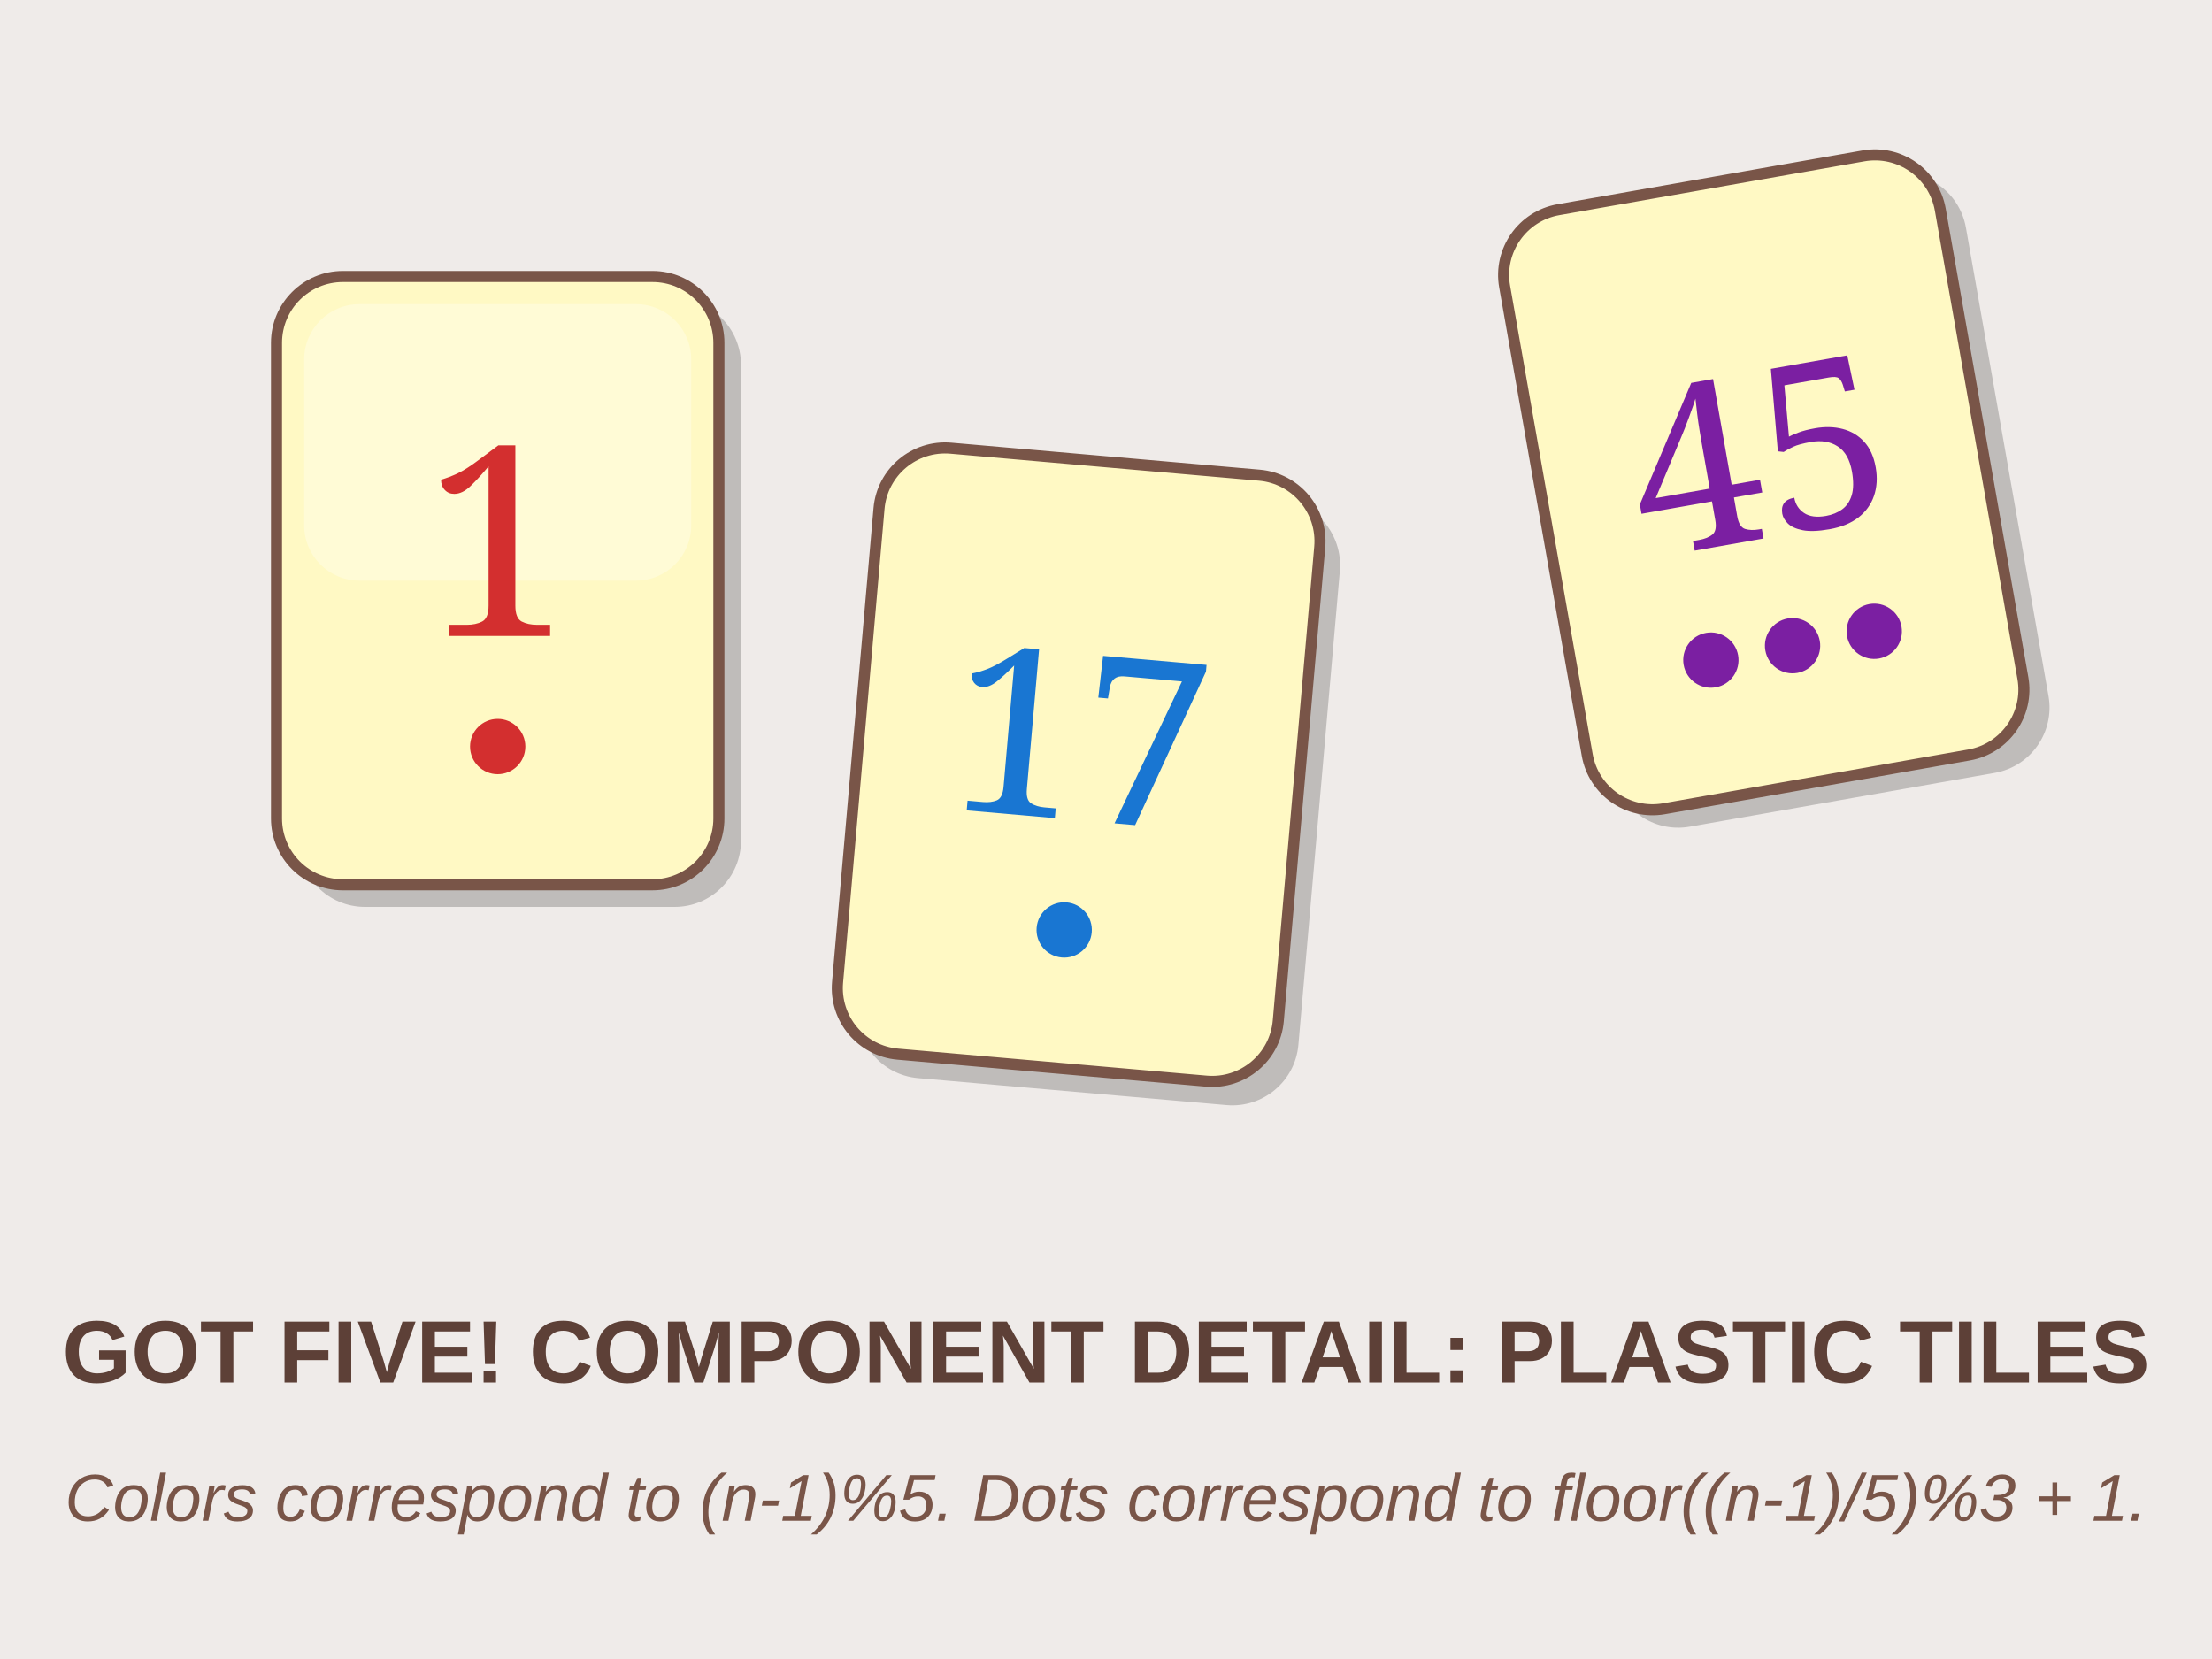
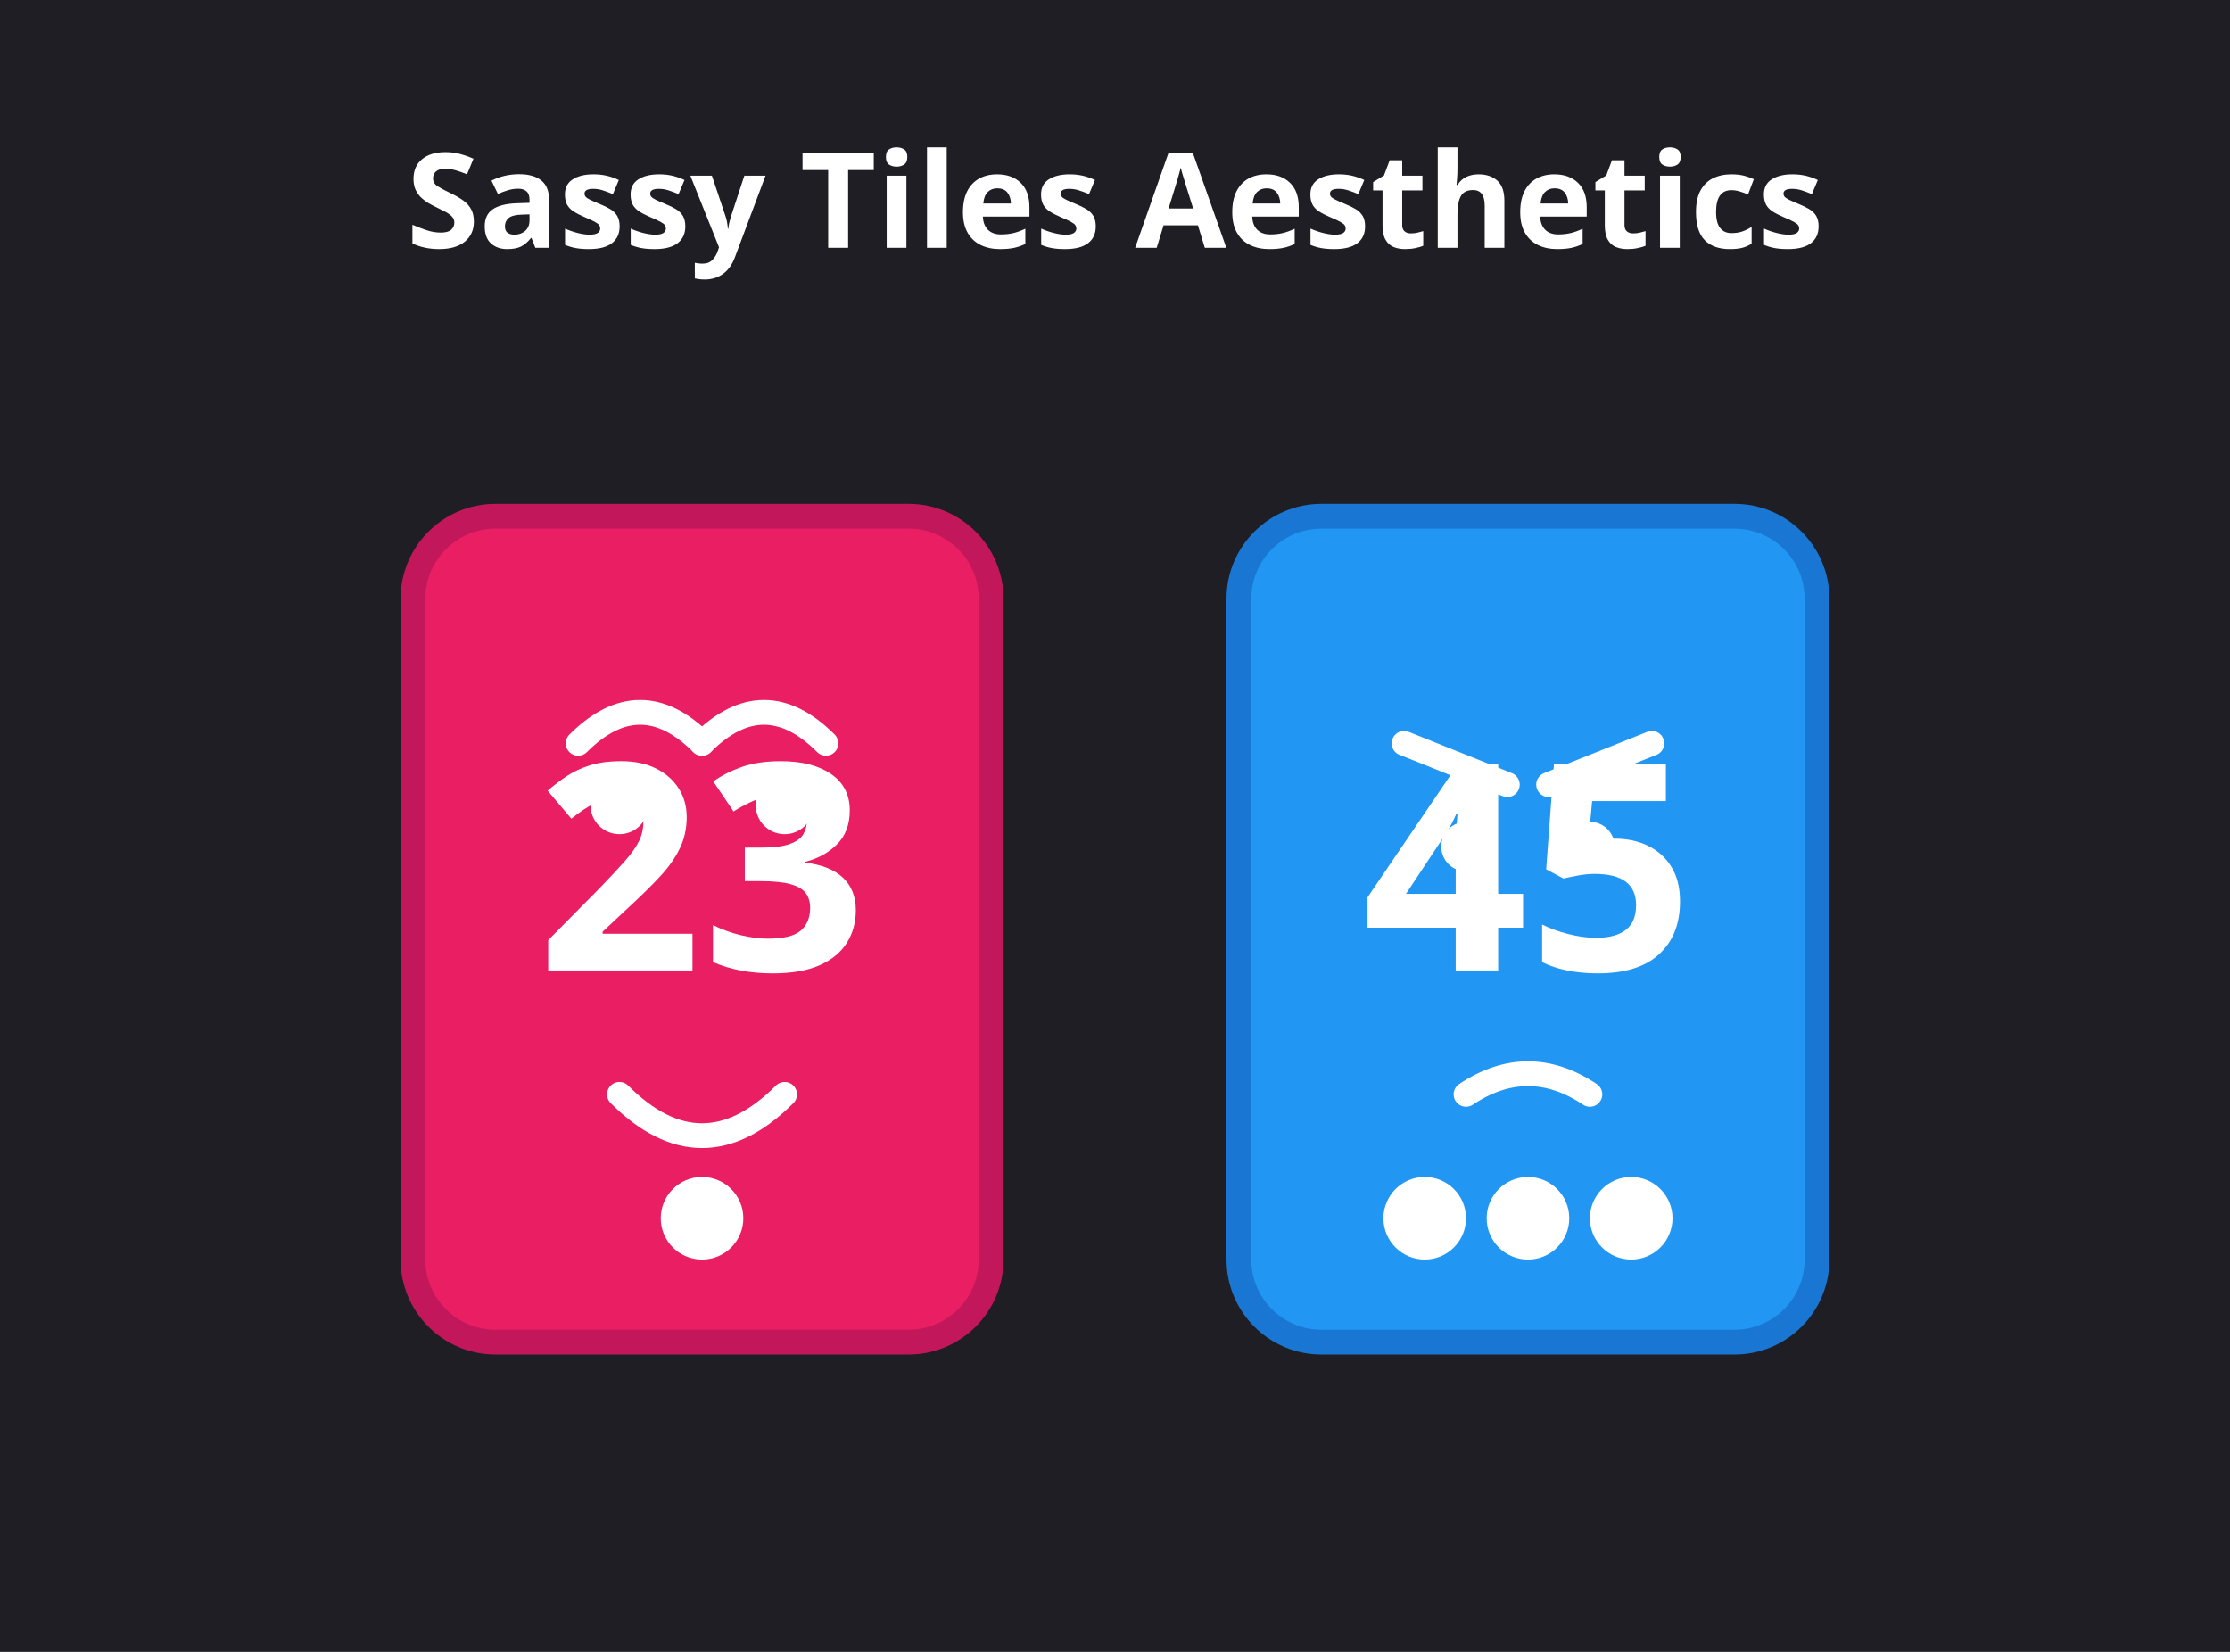
- <svg xmlns="http://www.w3.org/2000/svg" viewBox="0 0 400 300">
-   <rect width="400" height="300" fill="#EFEBE9" />
-   <g transform="translate(50, 50)">
-     <rect x="4" y="4" width="80" height="110" rx="12" fill="rgba(0,0,0,0.2)" />
-     <rect width="80" height="110" rx="12" fill="#FFF9C4" stroke="#795548" stroke-width="2" />
-     <rect x="5" y="5" width="70" height="50" rx="10" fill="white" opacity="0.3" />
-     <text x="40" y="65" font-family="'Cooper Black', 'Arial Black', serif" font-size="48" text-anchor="middle" fill="#D32F2F">1</text>
-     <circle cx="40" cy="85" r="5" fill="#D32F2F" />
+ <svg xmlns="http://www.w3.org/2000/svg" viewBox="0 0 1080 800">
+   <rect width="1080" height="800" fill="#1E1E24" />
+   <text x="540" y="120" font-family="sans-serif" font-weight="bold" font-size="64" fill="#FFFFFF" text-anchor="middle">Sassy Tiles Aesthetics</text>
+   <g transform="translate(200, 250)">
+     <rect width="280" height="400" rx="40" fill="#E91E63" stroke="#C2185B" stroke-width="12" />
+     <text x="140" y="220" font-family="sans-serif" font-weight="900" font-size="140" fill="#FFFFFF" text-anchor="middle">23</text>
+     <path d="M 80 110 Q 110 80 140 110" stroke="#FFFFFF" stroke-width="12" fill="none" stroke-linecap="round" />
+     <path d="M 200 110 Q 170 80 140 110" stroke="#FFFFFF" stroke-width="12" fill="none" stroke-linecap="round" />
+     <circle cx="100" cy="140" r="14" fill="#FFFFFF" />
+     <circle cx="180" cy="140" r="14" fill="#FFFFFF" />
+     <path d="M 100 280 Q 140 320 180 280" stroke="#FFFFFF" stroke-width="12" fill="none" stroke-linecap="round" />
+     <circle cx="140" cy="340" r="20" fill="#FFFFFF" />
  </g>
-   <g transform="translate(160, 80) rotate(5)">
-     <rect x="4" y="4" width="80" height="110" rx="12" fill="rgba(0,0,0,0.2)" />
-     <rect width="80" height="110" rx="12" fill="#FFF9C4" stroke="#795548" stroke-width="2" />
-     <text x="40" y="65" font-family="'Cooper Black', 'Arial Black', serif" font-size="42" text-anchor="middle" fill="#1976D2">17</text>
-     <circle cx="40" cy="85" r="5" fill="#1976D2" />
+   <g transform="translate(600, 250)">
+     <rect width="280" height="400" rx="40" fill="#2196F3" stroke="#1976D2" stroke-width="12" />
+     <text x="140" y="220" font-family="sans-serif" font-weight="900" font-size="140" fill="#FFFFFF" text-anchor="middle">45</text>
+     <line x1="80" y1="110" x2="130" y2="130" stroke="#FFFFFF" stroke-width="12" stroke-linecap="round" />
+     <line x1="200" y1="110" x2="150" y2="130" stroke="#FFFFFF" stroke-width="12" stroke-linecap="round" />
+     <circle cx="110" cy="160" r="12" fill="#FFFFFF" />
+     <circle cx="170" cy="160" r="12" fill="#FFFFFF" />
+     <path d="M 110 280 Q 140 260 170 280" stroke="#FFFFFF" stroke-width="12" fill="none" stroke-linecap="round" />
+     <circle cx="90" cy="340" r="20" fill="#FFFFFF" />
+     <circle cx="140" cy="340" r="20" fill="#FFFFFF" />
+     <circle cx="190" cy="340" r="20" fill="#FFFFFF" />
  </g>
-   <g transform="translate(270, 40) rotate(-10)">
-     <rect x="4" y="4" width="80" height="110" rx="12" fill="rgba(0,0,0,0.2)" />
-     <rect width="80" height="110" rx="12" fill="#FFF9C4" stroke="#795548" stroke-width="2" />
-     <text x="40" y="65" font-family="'Cooper Black', 'Arial Black', serif" font-size="42" text-anchor="middle" fill="#7B1FA2">45</text>
-     <circle cx="25" cy="85" r="5" fill="#7B1FA2" />
-     <circle cx="40" cy="85" r="5" fill="#7B1FA2" />
-     <circle cx="55" cy="85" r="5" fill="#7B1FA2" />
-   </g>
-   <text x="200" y="250" font-family="Arial" font-size="16" font-weight="bold" text-anchor="middle" fill="#5D4037">GOT FIVE! COMPONENT DETAIL: PLASTIC TILES</text>
-   <text x="200" y="275" font-family="Arial" font-size="12" font-style="italic" text-anchor="middle" fill="#795548">Colors correspond to (n-1)%5. Dots correspond to floor((n-1)/5)%3 + 1.</text>
</svg>
